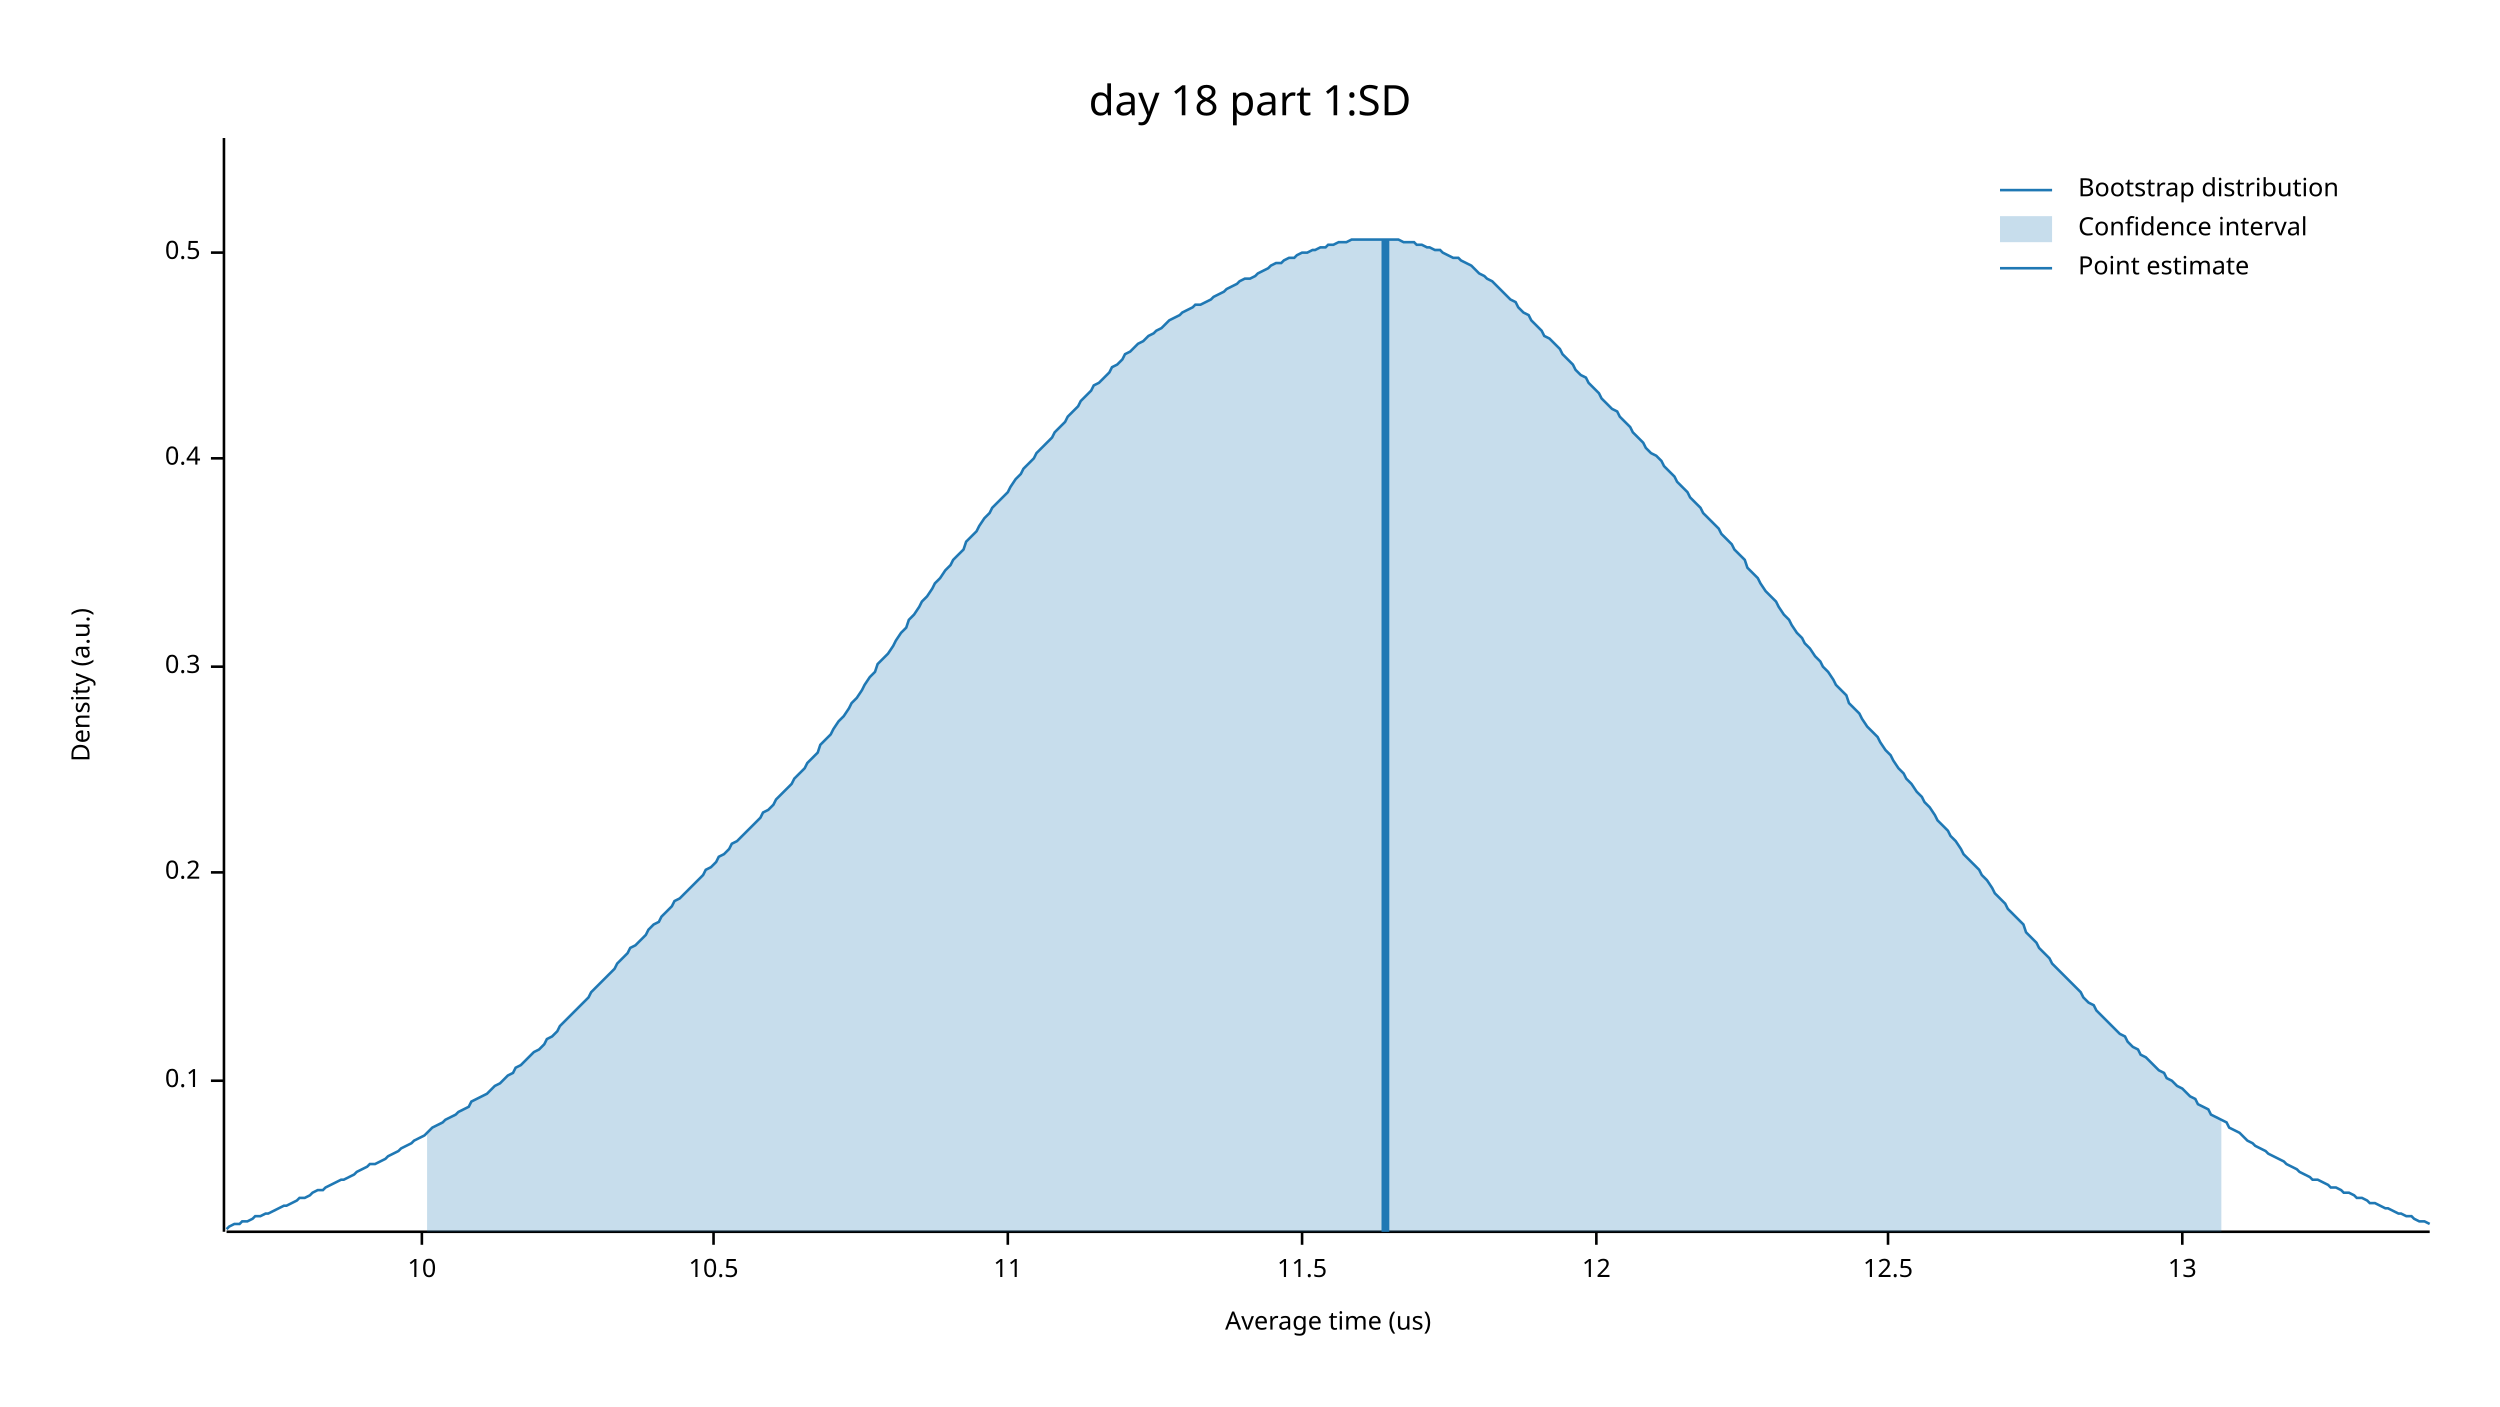
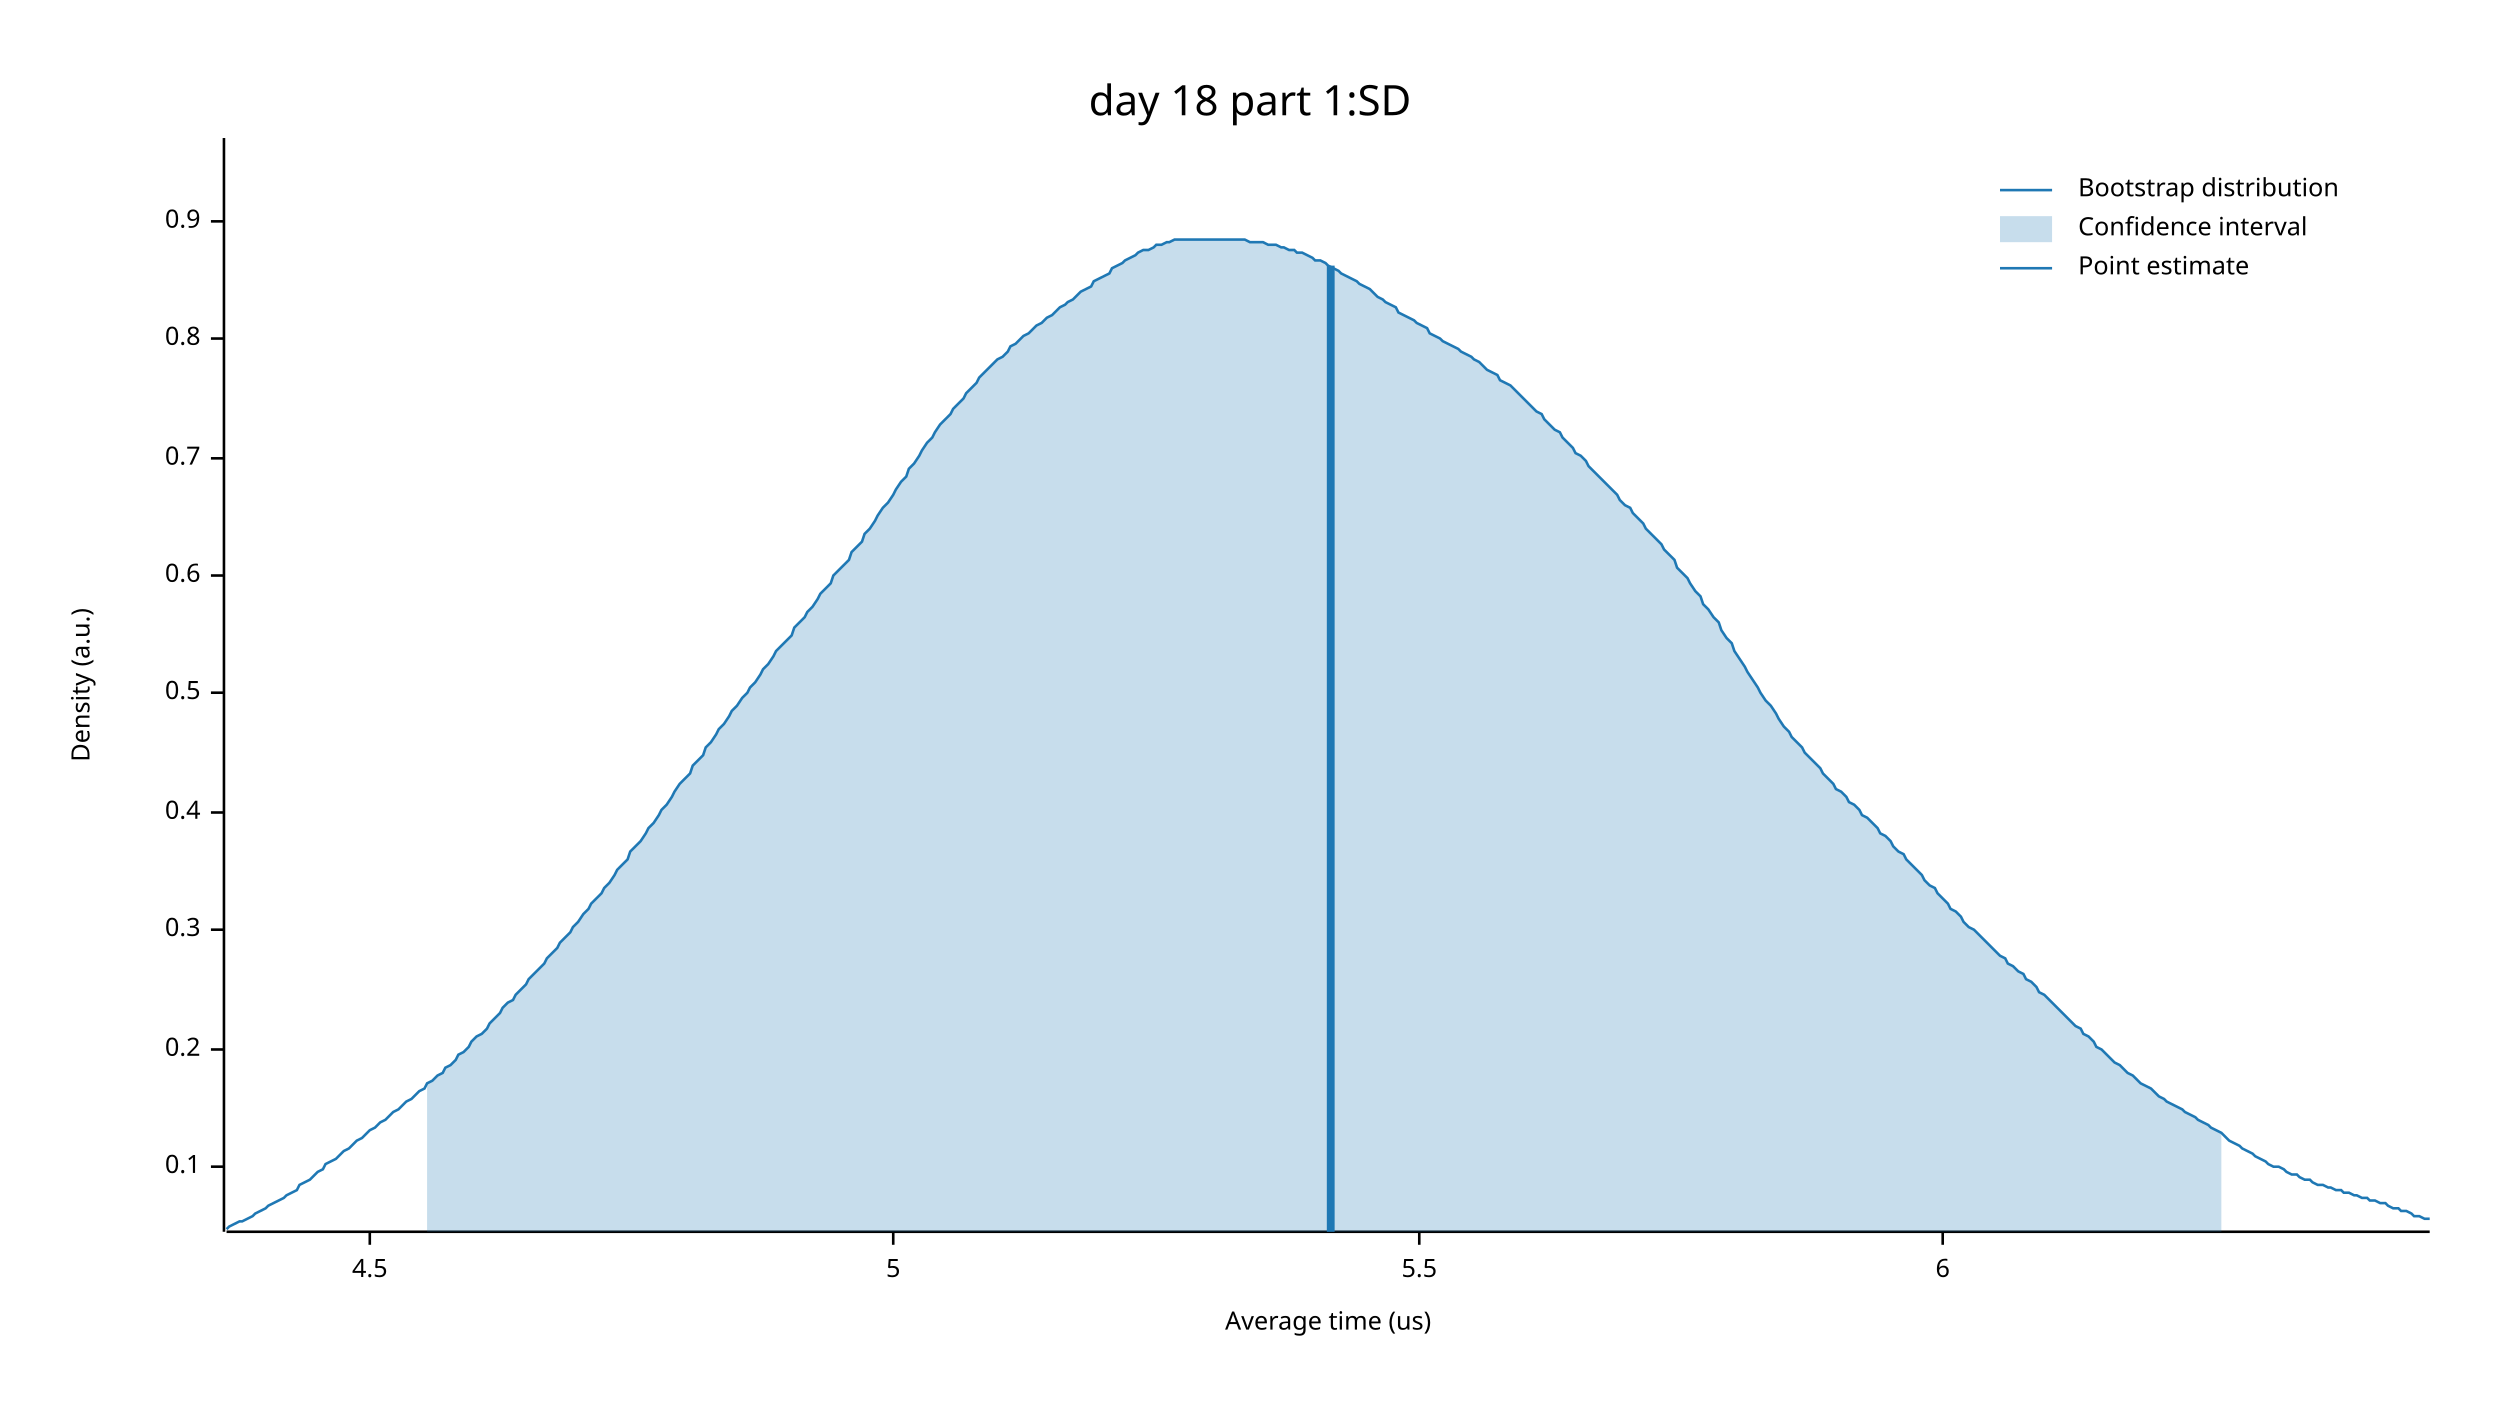
<svg xmlns="http://www.w3.org/2000/svg" width="960" height="540" viewBox="0 0 960 540">
  <text x="480" y="32" dy="0.76em" text-anchor="middle" font-family="sans-serif" font-size="16.129" opacity="1" fill="#000000">
day 18 part 1:SD
</text>
  <text x="27" y="263" dy="0.76em" text-anchor="middle" font-family="sans-serif" font-size="9.677" opacity="1" fill="#000000" transform="rotate(270, 27, 263)">
Density (a.u.)
</text>
  <text x="510" y="513" dy="-0.5ex" text-anchor="middle" font-family="sans-serif" font-size="9.677" opacity="1" fill="#000000">
Average time (us)
</text>
  <polyline fill="none" opacity="1" stroke="#000000" stroke-width="1" points="86,53 86,473 " />
-   <text x="77" y="415" dy="0.5ex" text-anchor="end" font-family="sans-serif" font-size="9.677" opacity="1" fill="#000000">
+   <text x="77" y="448" dy="0.5ex" text-anchor="end" font-family="sans-serif" font-size="9.677" opacity="1" fill="#000000">
0.1
</text>
-   <polyline fill="none" opacity="1" stroke="#000000" stroke-width="1" points="81,415 86,415 " />
-   <text x="77" y="335" dy="0.5ex" text-anchor="end" font-family="sans-serif" font-size="9.677" opacity="1" fill="#000000">
+   <polyline fill="none" opacity="1" stroke="#000000" stroke-width="1" points="81,448 86,448 " />
+   <text x="77" y="403" dy="0.5ex" text-anchor="end" font-family="sans-serif" font-size="9.677" opacity="1" fill="#000000">
0.2
</text>
-   <polyline fill="none" opacity="1" stroke="#000000" stroke-width="1" points="81,335 86,335 " />
-   <text x="77" y="256" dy="0.5ex" text-anchor="end" font-family="sans-serif" font-size="9.677" opacity="1" fill="#000000">
+   <polyline fill="none" opacity="1" stroke="#000000" stroke-width="1" points="81,403 86,403 " />
+   <text x="77" y="357" dy="0.5ex" text-anchor="end" font-family="sans-serif" font-size="9.677" opacity="1" fill="#000000">
0.3
</text>
-   <polyline fill="none" opacity="1" stroke="#000000" stroke-width="1" points="81,256 86,256 " />
-   <text x="77" y="176" dy="0.5ex" text-anchor="end" font-family="sans-serif" font-size="9.677" opacity="1" fill="#000000">
+   <polyline fill="none" opacity="1" stroke="#000000" stroke-width="1" points="81,357 86,357 " />
+   <text x="77" y="312" dy="0.5ex" text-anchor="end" font-family="sans-serif" font-size="9.677" opacity="1" fill="#000000">
0.4
</text>
-   <polyline fill="none" opacity="1" stroke="#000000" stroke-width="1" points="81,176 86,176 " />
-   <text x="77" y="97" dy="0.5ex" text-anchor="end" font-family="sans-serif" font-size="9.677" opacity="1" fill="#000000">
+   <polyline fill="none" opacity="1" stroke="#000000" stroke-width="1" points="81,312 86,312 " />
+   <text x="77" y="266" dy="0.5ex" text-anchor="end" font-family="sans-serif" font-size="9.677" opacity="1" fill="#000000">
0.5
</text>
-   <polyline fill="none" opacity="1" stroke="#000000" stroke-width="1" points="81,97 86,97 " />
+   <polyline fill="none" opacity="1" stroke="#000000" stroke-width="1" points="81,266 86,266 " />
+   <text x="77" y="221" dy="0.5ex" text-anchor="end" font-family="sans-serif" font-size="9.677" opacity="1" fill="#000000">
+ 0.6
+ </text>
+   <polyline fill="none" opacity="1" stroke="#000000" stroke-width="1" points="81,221 86,221 " />
+   <text x="77" y="176" dy="0.5ex" text-anchor="end" font-family="sans-serif" font-size="9.677" opacity="1" fill="#000000">
+ 0.7
+ </text>
+   <polyline fill="none" opacity="1" stroke="#000000" stroke-width="1" points="81,176 86,176 " />
+   <text x="77" y="130" dy="0.5ex" text-anchor="end" font-family="sans-serif" font-size="9.677" opacity="1" fill="#000000">
+ 0.8
+ </text>
+   <polyline fill="none" opacity="1" stroke="#000000" stroke-width="1" points="81,130 86,130 " />
+   <text x="77" y="85" dy="0.5ex" text-anchor="end" font-family="sans-serif" font-size="9.677" opacity="1" fill="#000000">
+ 0.9
+ </text>
+   <polyline fill="none" opacity="1" stroke="#000000" stroke-width="1" points="81,85 86,85 " />
  <polyline fill="none" opacity="1" stroke="#000000" stroke-width="1" points="87,473 933,473 " />
-   <text x="162" y="483" dy="0.76em" text-anchor="middle" font-family="sans-serif" font-size="9.677" opacity="1" fill="#000000">
- 10
+   <text x="142" y="483" dy="0.76em" text-anchor="middle" font-family="sans-serif" font-size="9.677" opacity="1" fill="#000000">
+ 4.5
</text>
-   <polyline fill="none" opacity="1" stroke="#000000" stroke-width="1" points="162,473 162,478 " />
-   <text x="274" y="483" dy="0.76em" text-anchor="middle" font-family="sans-serif" font-size="9.677" opacity="1" fill="#000000">
- 10.5
+   <polyline fill="none" opacity="1" stroke="#000000" stroke-width="1" points="142,473 142,478 " />
+   <text x="343" y="483" dy="0.76em" text-anchor="middle" font-family="sans-serif" font-size="9.677" opacity="1" fill="#000000">
+ 5
</text>
-   <polyline fill="none" opacity="1" stroke="#000000" stroke-width="1" points="274,473 274,478 " />
-   <text x="387" y="483" dy="0.76em" text-anchor="middle" font-family="sans-serif" font-size="9.677" opacity="1" fill="#000000">
- 11
+   <polyline fill="none" opacity="1" stroke="#000000" stroke-width="1" points="343,473 343,478 " />
+   <text x="545" y="483" dy="0.76em" text-anchor="middle" font-family="sans-serif" font-size="9.677" opacity="1" fill="#000000">
+ 5.5
</text>
-   <polyline fill="none" opacity="1" stroke="#000000" stroke-width="1" points="387,473 387,478 " />
-   <text x="500" y="483" dy="0.76em" text-anchor="middle" font-family="sans-serif" font-size="9.677" opacity="1" fill="#000000">
- 11.5
+   <polyline fill="none" opacity="1" stroke="#000000" stroke-width="1" points="545,473 545,478 " />
+   <text x="746" y="483" dy="0.76em" text-anchor="middle" font-family="sans-serif" font-size="9.677" opacity="1" fill="#000000">
+ 6
</text>
-   <polyline fill="none" opacity="1" stroke="#000000" stroke-width="1" points="500,473 500,478 " />
-   <text x="613" y="483" dy="0.76em" text-anchor="middle" font-family="sans-serif" font-size="9.677" opacity="1" fill="#000000">
- 12
- </text>
-   <polyline fill="none" opacity="1" stroke="#000000" stroke-width="1" points="613,473 613,478 " />
-   <text x="725" y="483" dy="0.76em" text-anchor="middle" font-family="sans-serif" font-size="9.677" opacity="1" fill="#000000">
- 12.5
- </text>
-   <polyline fill="none" opacity="1" stroke="#000000" stroke-width="1" points="725,473 725,478 " />
-   <text x="838" y="483" dy="0.76em" text-anchor="middle" font-family="sans-serif" font-size="9.677" opacity="1" fill="#000000">
- 13
- </text>
-   <polyline fill="none" opacity="1" stroke="#000000" stroke-width="1" points="838,473 838,478 " />
-   <polyline fill="none" opacity="1" stroke="#1F78B4" stroke-width="1" points="87,472 88,471 90,470 92,470 93,469 95,469 97,468 98,467 100,467 102,466 103,466 105,465 107,464 109,463 110,463 112,462 114,461 115,460 117,460 119,459 120,458 122,457 124,457 125,456 127,455 129,454 131,453 132,453 134,452 136,451 137,450 139,449 141,448 142,447 144,447 146,446 148,445 149,444 151,443 153,442 154,441 156,440 158,439 159,438 161,437 163,436 164,435 166,433 168,432 170,431 171,430 173,429 175,428 176,427 178,426 180,425 181,423 183,422 185,421 187,420 188,419 190,417 192,416 193,415 195,413 197,412 198,410 200,409 202,407 203,406 205,404 207,403 209,401 210,399 212,398 214,396 215,394 217,392 219,390 220,389 222,387 224,385 226,383 227,381 229,379 231,377 232,376 234,374 236,372 237,370 239,368 241,366 242,364 244,363 246,361 248,359 249,357 251,355 253,354 254,352 256,350 258,348 259,346 261,345 263,343 265,341 266,340 268,338 270,336 271,334 273,333 275,331 276,329 278,328 280,326 281,324 283,323 285,321 287,319 288,318 290,316 292,314 293,312 295,311 297,309 298,307 300,305 302,303 304,301 305,299 307,297 309,295 310,293 312,291 314,289 315,286 317,284 319,282 320,280 322,277 324,275 326,272 327,270 329,268 331,265 332,263 334,260 336,258 337,255 339,253 341,251 343,248 344,246 346,243 348,241 349,238 351,236 353,233 354,231 356,229 358,226 359,224 361,222 363,219 365,217 366,215 368,213 370,211 371,208 373,206 375,204 376,202 378,199 380,197 381,195 383,193 385,191 387,189 388,187 390,184 392,182 393,180 395,178 397,176 398,174 400,172 402,170 404,168 405,166 407,164 409,162 410,160 412,158 414,156 415,154 417,152 419,150 420,148 422,147 424,145 426,143 427,141 429,140 431,138 432,136 434,135 436,133 437,132 439,131 441,129 443,128 444,127 446,126 448,124 449,123 451,122 453,121 454,120 456,119 458,118 459,117 461,117 463,116 465,115 466,114 468,113 470,112 471,111 473,110 475,109 476,108 478,107 480,107 482,106 483,105 485,104 487,103 488,102 490,101 492,101 493,100 495,99 497,99 498,98 500,97 502,97 504,96 505,96 507,95 509,95 510,94 512,94 514,93 515,93 517,93 519,92 521,92 522,92 524,92 526,92 527,92 529,92 531,92 532,92 534,92 536,92 537,92 539,93 541,93 543,93 544,94 546,94 548,95 549,95 551,96 553,96 554,97 556,98 558,99 560,99 561,100 563,101 565,102 566,103 568,105 570,106 571,107 573,108 575,110 576,111 578,113 580,115 582,116 583,118 585,120 587,121 588,123 590,125 592,127 593,129 595,130 597,132 599,134 600,136 602,138 604,140 605,142 607,144 609,145 610,147 612,149 614,151 615,153 617,155 619,157 621,158 622,160 624,162 626,164 627,166 629,168 631,170 632,172 634,174 636,175 638,177 639,179 641,181 643,183 644,185 646,187 648,189 649,191 651,193 653,195 654,197 656,199 658,201 660,203 661,205 663,207 665,209 666,211 668,213 670,215 671,218 673,220 675,222 676,224 678,227 680,229 682,231 683,233 685,236 687,238 688,240 690,243 692,245 693,247 695,249 697,252 699,254 700,256 702,258 704,261 705,263 707,265 709,267 710,270 712,272 714,274 715,276 717,279 719,281 721,283 722,285 724,288 726,290 727,292 729,295 731,297 732,299 734,301 736,304 738,306 739,308 741,310 743,313 744,315 746,317 748,319 749,321 751,323 753,326 754,328 756,330 758,332 760,334 761,336 763,338 765,341 766,343 768,345 770,347 771,349 773,351 775,353 777,355 778,358 780,360 782,362 783,364 785,366 787,368 788,370 790,372 792,374 793,375 795,377 797,379 799,381 800,383 802,385 804,386 805,388 807,390 809,392 810,393 812,395 814,397 816,398 817,400 819,402 821,403 822,405 824,406 826,408 827,409 829,411 831,412 832,414 834,415 836,417 838,418 839,419 841,421 843,422 844,424 846,425 848,426 849,428 851,429 853,430 855,431 856,433 858,434 860,435 861,436 863,438 865,439 866,440 868,441 870,442 871,443 873,444 875,445 877,446 878,447 880,448 882,449 883,450 885,451 887,452 888,453 890,453 892,454 894,455 895,456 897,456 899,457 900,458 902,458 904,459 905,460 907,460 909,461 910,462 912,462 914,463 916,464 917,464 919,465 921,466 922,466 924,467 926,467 927,468 929,469 931,469 933,470 " />
-   <polygon opacity="0.25" fill="#1F78B4" points="164,435 166,433 168,432 170,431 171,430 173,429 175,428 176,427 178,426 180,425 181,423 183,422 185,421 187,420 188,419 190,417 192,416 193,415 195,413 197,412 198,410 200,409 202,407 203,406 205,404 207,403 209,401 210,399 212,398 214,396 215,394 217,392 219,390 220,389 222,387 224,385 226,383 227,381 229,379 231,377 232,376 234,374 236,372 237,370 239,368 241,366 242,364 244,363 246,361 248,359 249,357 251,355 253,354 254,352 256,350 258,348 259,346 261,345 263,343 265,341 266,340 268,338 270,336 271,334 273,333 275,331 276,329 278,328 280,326 281,324 283,323 285,321 287,319 288,318 290,316 292,314 293,312 295,311 297,309 298,307 300,305 302,303 304,301 305,299 307,297 309,295 310,293 312,291 314,289 315,286 317,284 319,282 320,280 322,277 324,275 326,272 327,270 329,268 331,265 332,263 334,260 336,258 337,255 339,253 341,251 343,248 344,246 346,243 348,241 349,238 351,236 353,233 354,231 356,229 358,226 359,224 361,222 363,219 365,217 366,215 368,213 370,211 371,208 373,206 375,204 376,202 378,199 380,197 381,195 383,193 385,191 387,189 388,187 390,184 392,182 393,180 395,178 397,176 398,174 400,172 402,170 404,168 405,166 407,164 409,162 410,160 412,158 414,156 415,154 417,152 419,150 420,148 422,147 424,145 426,143 427,141 429,140 431,138 432,136 434,135 436,133 437,132 439,131 441,129 443,128 444,127 446,126 448,124 449,123 451,122 453,121 454,120 456,119 458,118 459,117 461,117 463,116 465,115 466,114 468,113 470,112 471,111 473,110 475,109 476,108 478,107 480,107 482,106 483,105 485,104 487,103 488,102 490,101 492,101 493,100 495,99 497,99 498,98 500,97 502,97 504,96 505,96 507,95 509,95 510,94 512,94 514,93 515,93 517,93 519,92 521,92 522,92 524,92 526,92 527,92 529,92 531,92 532,92 534,92 536,92 537,92 539,93 541,93 543,93 544,94 546,94 548,95 549,95 551,96 553,96 554,97 556,98 558,99 560,99 561,100 563,101 565,102 566,103 568,105 570,106 571,107 573,108 575,110 576,111 578,113 580,115 582,116 583,118 585,120 587,121 588,123 590,125 592,127 593,129 595,130 597,132 599,134 600,136 602,138 604,140 605,142 607,144 609,145 610,147 612,149 614,151 615,153 617,155 619,157 621,158 622,160 624,162 626,164 627,166 629,168 631,170 632,172 634,174 636,175 638,177 639,179 641,181 643,183 644,185 646,187 648,189 649,191 651,193 653,195 654,197 656,199 658,201 660,203 661,205 663,207 665,209 666,211 668,213 670,215 671,218 673,220 675,222 676,224 678,227 680,229 682,231 683,233 685,236 687,238 688,240 690,243 692,245 693,247 695,249 697,252 699,254 700,256 702,258 704,261 705,263 707,265 709,267 710,270 712,272 714,274 715,276 717,279 719,281 721,283 722,285 724,288 726,290 727,292 729,295 731,297 732,299 734,301 736,304 738,306 739,308 741,310 743,313 744,315 746,317 748,319 749,321 751,323 753,326 754,328 756,330 758,332 760,334 761,336 763,338 765,341 766,343 768,345 770,347 771,349 773,351 775,353 777,355 778,358 780,360 782,362 783,364 785,366 787,368 788,370 790,372 792,374 793,375 795,377 797,379 799,381 800,383 802,385 804,386 805,388 807,390 809,392 810,393 812,395 814,397 816,398 817,400 819,402 821,403 822,405 824,406 826,408 827,409 829,411 831,412 832,414 834,415 836,417 838,418 839,419 841,421 843,422 844,424 846,425 848,426 849,428 851,429 853,430 853,473 164,473 " />
-   <polyline fill="none" opacity="1" stroke="#1F78B4" stroke-width="3" points="532,473 532,92 " />
+   <polyline fill="none" opacity="1" stroke="#000000" stroke-width="1" points="746,473 746,478 " />
+   <polyline fill="none" opacity="1" stroke="#1F78B4" stroke-width="1" points="87,472 88,471 90,470 92,469 93,469 95,468 97,467 98,466 100,465 102,464 103,463 105,462 107,461 109,460 110,459 112,458 114,457 115,455 117,454 119,453 120,452 122,450 124,449 125,447 127,446 129,445 131,443 132,442 134,441 136,439 137,438 139,437 141,435 142,434 144,433 146,431 148,430 149,429 151,427 153,426 154,425 156,423 158,422 159,421 161,419 163,418 164,416 166,415 168,413 170,412 171,410 173,409 175,407 176,405 178,404 180,402 181,400 183,398 185,397 187,395 188,393 190,391 192,389 193,387 195,385 197,384 198,382 200,380 202,378 203,376 205,374 207,372 209,370 210,368 212,366 214,364 215,362 217,360 219,358 220,356 222,354 224,351 226,349 227,347 229,345 231,343 232,341 234,339 236,336 237,334 239,332 241,330 242,327 244,325 246,323 248,320 249,318 251,316 253,313 254,311 256,309 258,306 259,304 261,301 263,299 265,297 266,294 268,292 270,290 271,287 273,285 275,282 276,280 278,278 280,275 281,273 283,271 285,268 287,266 288,264 290,262 292,259 293,257 295,255 297,252 298,250 300,248 302,246 304,244 305,241 307,239 309,237 310,235 312,233 314,230 315,228 317,226 319,224 320,221 322,219 324,217 326,215 327,212 329,210 331,208 332,205 334,203 336,200 337,198 339,195 341,193 343,190 344,188 346,185 348,183 349,180 351,178 353,175 354,173 356,170 358,168 359,166 361,163 363,161 365,159 366,157 368,155 370,153 371,151 373,149 375,147 376,145 378,143 380,141 381,140 383,138 385,137 387,135 388,133 390,132 392,130 393,129 395,128 397,126 398,125 400,124 402,122 404,121 405,120 407,118 409,117 410,116 412,115 414,113 415,112 417,111 419,110 420,108 422,107 424,106 426,105 427,103 429,102 431,101 432,100 434,99 436,98 437,97 439,96 441,96 443,95 444,94 446,94 448,93 449,93 451,92 453,92 454,92 456,92 458,92 459,92 461,92 463,92 465,92 466,92 468,92 470,92 471,92 473,92 475,92 476,92 478,92 480,93 482,93 483,93 485,93 487,94 488,94 490,94 492,95 493,95 495,96 497,96 498,97 500,97 502,98 504,99 505,100 507,100 509,101 510,102 512,103 514,104 515,105 517,106 519,107 521,108 522,109 524,110 526,111 527,112 529,114 531,115 532,116 534,117 536,118 537,120 539,121 541,122 543,123 544,124 546,125 548,126 549,128 551,129 553,130 554,131 556,132 558,133 560,134 561,135 563,136 565,137 566,138 568,139 570,141 571,142 573,143 575,144 576,146 578,147 580,148 582,150 583,151 585,153 587,155 588,156 590,158 592,159 593,161 595,163 597,165 599,166 600,168 602,170 604,172 605,174 607,175 609,177 610,179 612,181 614,183 615,184 617,186 619,188 621,190 622,192 624,194 626,195 627,197 629,199 631,201 632,203 634,205 636,207 638,209 639,211 641,213 643,215 644,218 646,220 648,222 649,224 651,227 653,229 654,232 656,234 658,237 660,239 661,242 663,245 665,247 666,250 668,253 670,256 671,258 673,261 675,264 676,266 678,269 680,271 682,274 683,276 685,279 687,281 688,283 690,285 692,287 693,289 695,291 697,293 699,295 700,297 702,299 704,301 705,303 707,304 709,306 710,308 712,309 714,311 715,313 717,314 719,316 721,318 722,320 724,321 726,323 727,325 729,327 731,328 732,330 734,332 736,334 738,336 739,338 741,340 743,341 744,343 746,345 748,347 749,349 751,350 753,352 754,354 756,356 758,357 760,359 761,360 763,362 765,364 766,365 768,367 770,368 771,370 773,371 775,373 777,374 778,376 780,377 782,379 783,381 785,382 787,384 788,385 790,387 792,389 793,390 795,392 797,394 799,395 800,397 802,398 804,400 805,402 807,403 809,405 810,406 812,408 814,409 816,411 817,412 819,413 821,415 822,416 824,417 826,418 827,419 829,421 831,422 832,423 834,424 836,425 838,426 839,427 841,428 843,429 844,430 846,431 848,432 849,433 851,434 853,435 855,437 856,438 858,439 860,440 861,441 863,442 865,443 866,444 868,445 870,446 871,447 873,448 875,448 877,449 878,450 880,451 882,451 883,452 885,453 887,453 888,454 890,455 892,455 894,456 895,456 897,457 899,457 900,458 902,458 904,459 905,459 907,460 909,460 910,461 912,461 914,462 916,462 917,463 919,464 921,464 922,465 924,465 926,466 927,467 929,467 931,468 933,468 " />
+   <polygon opacity="0.25" fill="#1F78B4" points="164,416 166,415 168,413 170,412 171,410 173,409 175,407 176,405 178,404 180,402 181,400 183,398 185,397 187,395 188,393 190,391 192,389 193,387 195,385 197,384 198,382 200,380 202,378 203,376 205,374 207,372 209,370 210,368 212,366 214,364 215,362 217,360 219,358 220,356 222,354 224,351 226,349 227,347 229,345 231,343 232,341 234,339 236,336 237,334 239,332 241,330 242,327 244,325 246,323 248,320 249,318 251,316 253,313 254,311 256,309 258,306 259,304 261,301 263,299 265,297 266,294 268,292 270,290 271,287 273,285 275,282 276,280 278,278 280,275 281,273 283,271 285,268 287,266 288,264 290,262 292,259 293,257 295,255 297,252 298,250 300,248 302,246 304,244 305,241 307,239 309,237 310,235 312,233 314,230 315,228 317,226 319,224 320,221 322,219 324,217 326,215 327,212 329,210 331,208 332,205 334,203 336,200 337,198 339,195 341,193 343,190 344,188 346,185 348,183 349,180 351,178 353,175 354,173 356,170 358,168 359,166 361,163 363,161 365,159 366,157 368,155 370,153 371,151 373,149 375,147 376,145 378,143 380,141 381,140 383,138 385,137 387,135 388,133 390,132 392,130 393,129 395,128 397,126 398,125 400,124 402,122 404,121 405,120 407,118 409,117 410,116 412,115 414,113 415,112 417,111 419,110 420,108 422,107 424,106 426,105 427,103 429,102 431,101 432,100 434,99 436,98 437,97 439,96 441,96 443,95 444,94 446,94 448,93 449,93 451,92 453,92 454,92 456,92 458,92 459,92 461,92 463,92 465,92 466,92 468,92 470,92 471,92 473,92 475,92 476,92 478,92 480,93 482,93 483,93 485,93 487,94 488,94 490,94 492,95 493,95 495,96 497,96 498,97 500,97 502,98 504,99 505,100 507,100 509,101 510,102 512,103 514,104 515,105 517,106 519,107 521,108 522,109 524,110 526,111 527,112 529,114 531,115 532,116 534,117 536,118 537,120 539,121 541,122 543,123 544,124 546,125 548,126 549,128 551,129 553,130 554,131 556,132 558,133 560,134 561,135 563,136 565,137 566,138 568,139 570,141 571,142 573,143 575,144 576,146 578,147 580,148 582,150 583,151 585,153 587,155 588,156 590,158 592,159 593,161 595,163 597,165 599,166 600,168 602,170 604,172 605,174 607,175 609,177 610,179 612,181 614,183 615,184 617,186 619,188 621,190 622,192 624,194 626,195 627,197 629,199 631,201 632,203 634,205 636,207 638,209 639,211 641,213 643,215 644,218 646,220 648,222 649,224 651,227 653,229 654,232 656,234 658,237 660,239 661,242 663,245 665,247 666,250 668,253 670,256 671,258 673,261 675,264 676,266 678,269 680,271 682,274 683,276 685,279 687,281 688,283 690,285 692,287 693,289 695,291 697,293 699,295 700,297 702,299 704,301 705,303 707,304 709,306 710,308 712,309 714,311 715,313 717,314 719,316 721,318 722,320 724,321 726,323 727,325 729,327 731,328 732,330 734,332 736,334 738,336 739,338 741,340 743,341 744,343 746,345 748,347 749,349 751,350 753,352 754,354 756,356 758,357 760,359 761,360 763,362 765,364 766,365 768,367 770,368 771,370 773,371 775,373 777,374 778,376 780,377 782,379 783,381 785,382 787,384 788,385 790,387 792,389 793,390 795,392 797,394 799,395 800,397 802,398 804,400 805,402 807,403 809,405 810,406 812,408 814,409 816,411 817,412 819,413 821,415 822,416 824,417 826,418 827,419 829,421 831,422 832,423 834,424 836,425 838,426 839,427 841,428 843,429 844,430 846,431 848,432 849,433 851,434 853,435 853,473 164,473 " />
+   <polyline fill="none" opacity="1" stroke="#1F78B4" stroke-width="3" points="511,473 511,102 " />
  <text x="798" y="68" dy="0.76em" text-anchor="start" font-family="sans-serif" font-size="9.677" opacity="1" fill="#000000">
Bootstrap distribution
</text>
  <text x="798" y="83" dy="0.76em" text-anchor="start" font-family="sans-serif" font-size="9.677" opacity="1" fill="#000000">
Confidence interval
</text>
  <text x="798" y="98" dy="0.76em" text-anchor="start" font-family="sans-serif" font-size="9.677" opacity="1" fill="#000000">
Point estimate
</text>
  <polyline fill="none" opacity="1" stroke="#1F78B4" stroke-width="1" points="768,73 788,73 " />
  <rect x="768" y="83" width="20" height="10" opacity="0.25" fill="#1F78B4" stroke="none" />
  <polyline fill="none" opacity="1" stroke="#1F78B4" stroke-width="1" points="768,103 788,103 " />
</svg>
